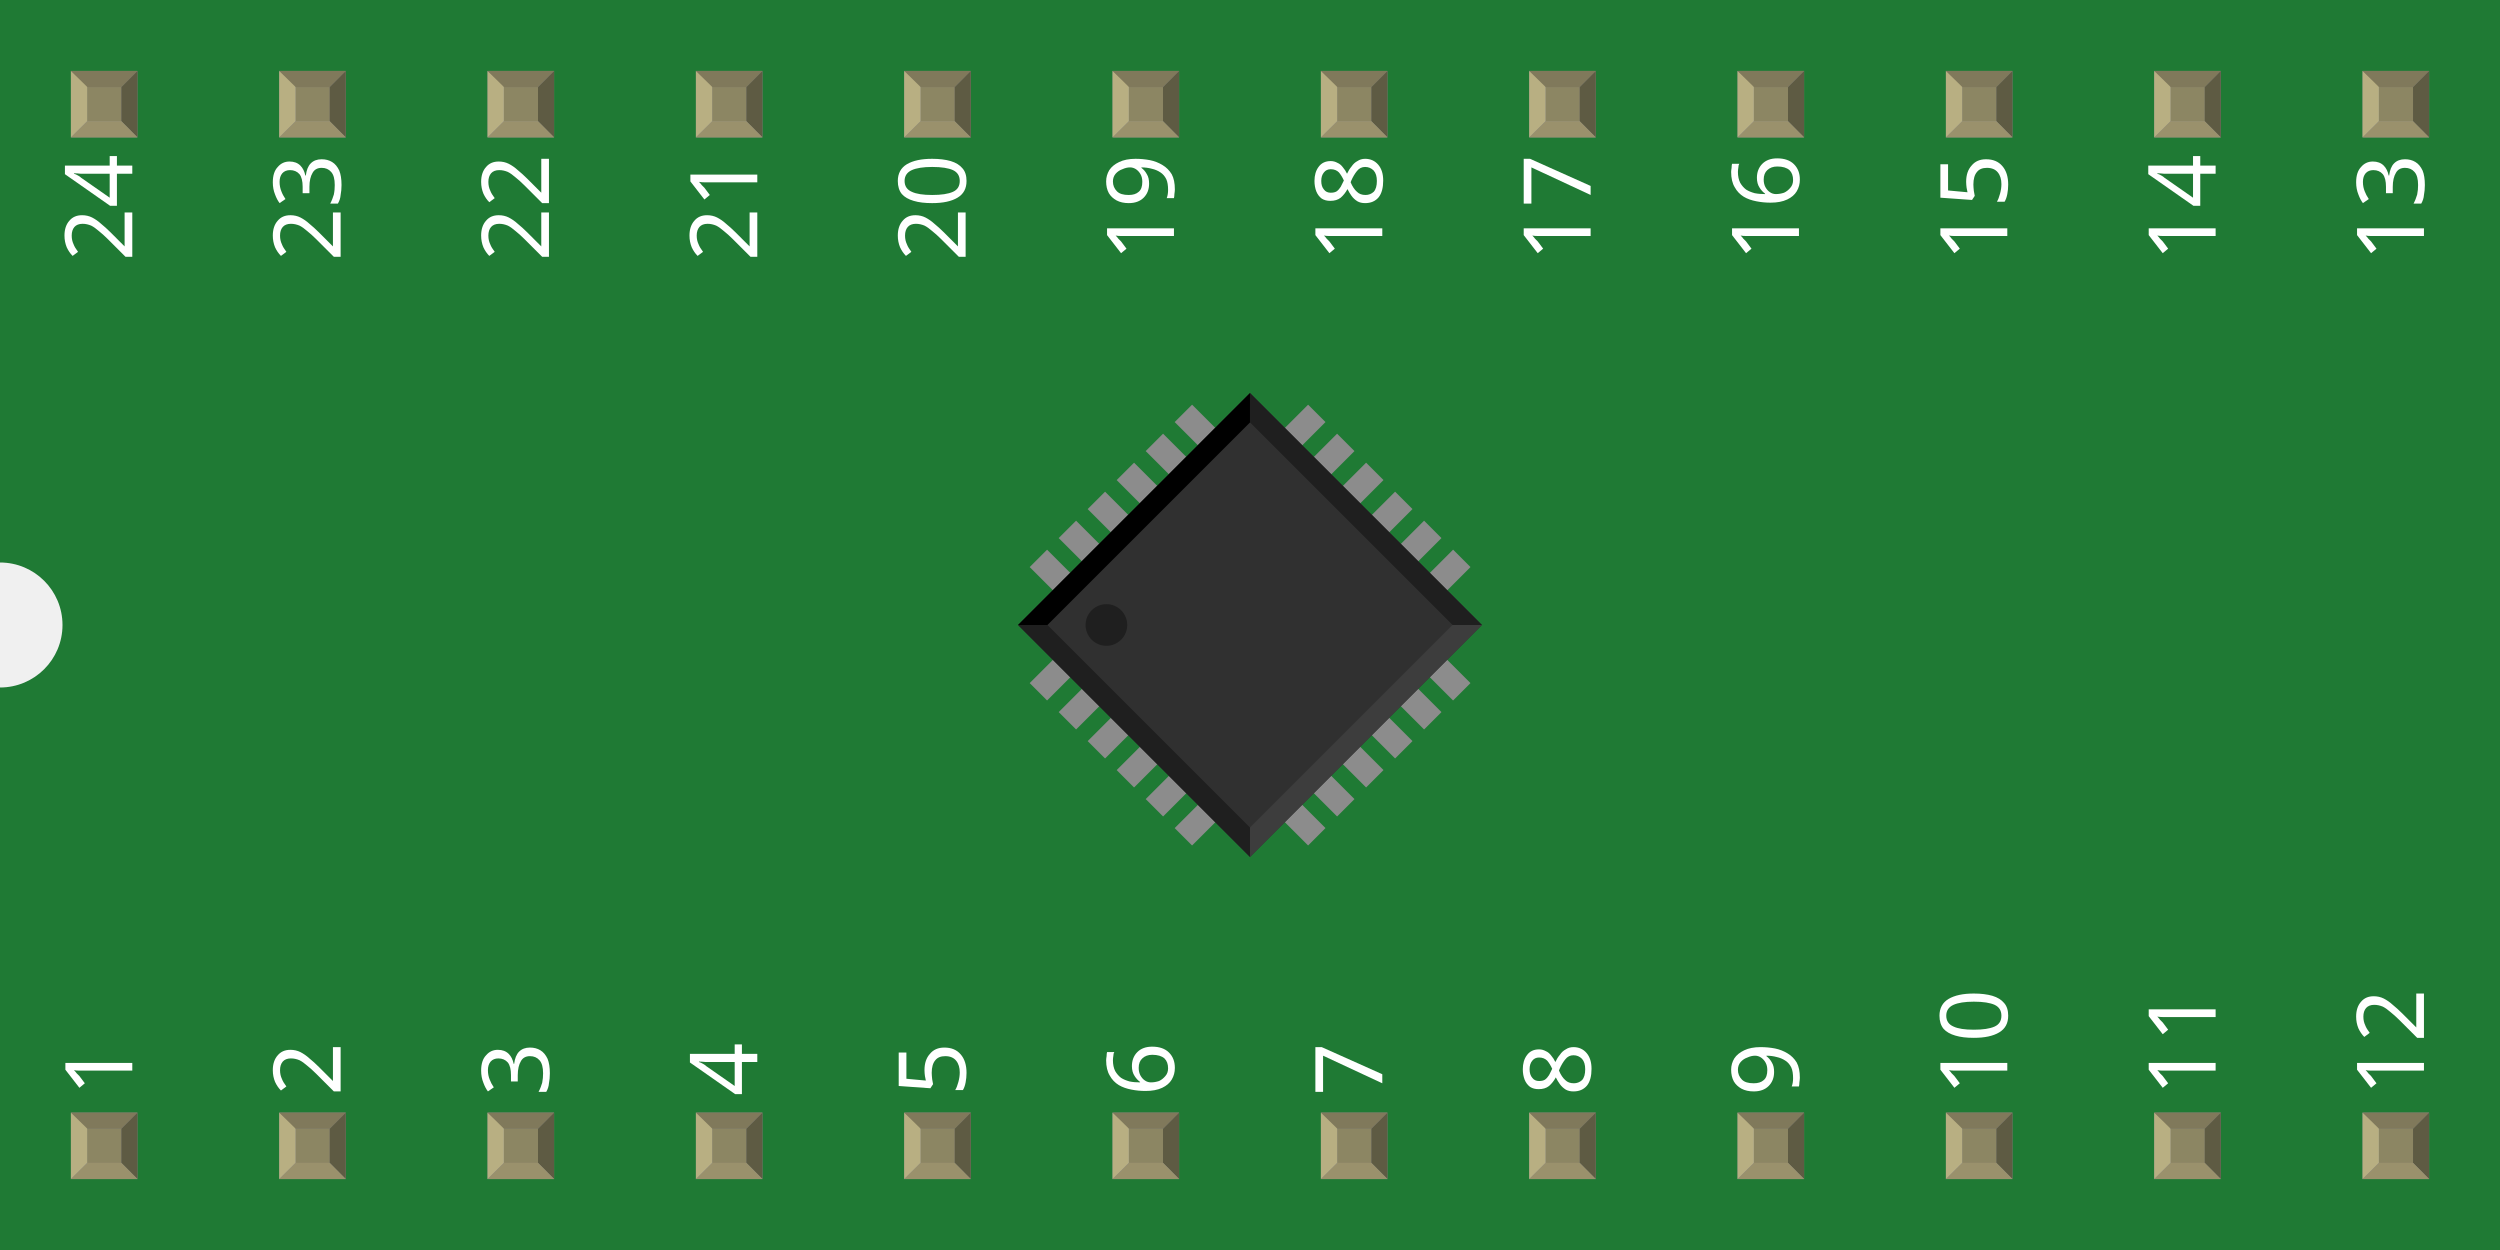
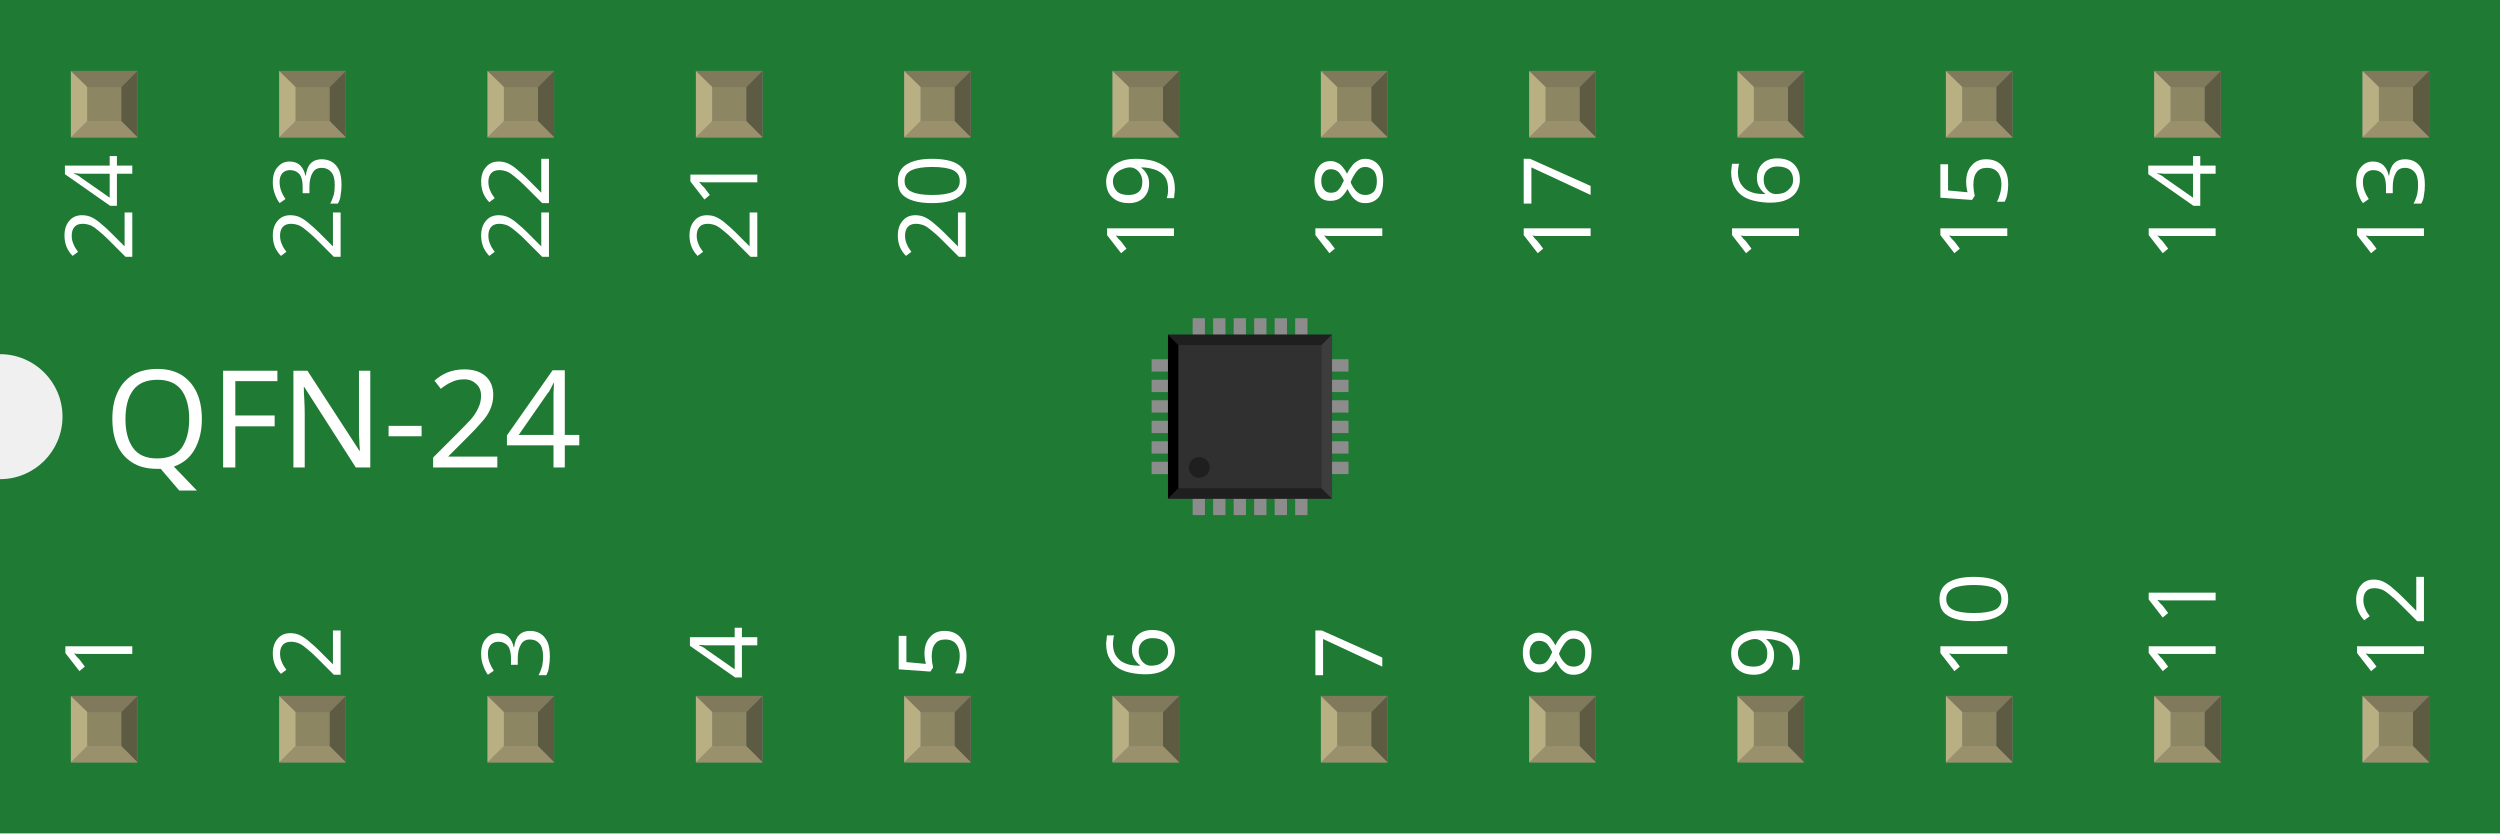
- <svg xmlns="http://www.w3.org/2000/svg" width="1.2in" x="0in" version="1.2" y="0in" height="0.6in" viewBox="0 0 86.4 43.2" baseProfile="tiny">
+ <svg xmlns="http://www.w3.org/2000/svg" width="1.2in" x="0in" version="1.2" y="0in" height="0.4in" viewBox="0 0 86.4 28.8" baseProfile="tiny">
  <g id="breadboard" stroke-width="0">
    <g id="icon" stroke-width="0">
-       <path fill="#1F7A34" stroke="none" stroke-width="0" d="M0,0L0,19.44A2.16,2.16,0,0,1,0,23.76L0,43.2L86.4,43.2L86.4,0L0,0z" />
-       <g stroke-width="0" transform="matrix(1, 0, 0, 1, 36.3925, 14.796)">
-         <g stroke-width="0" transform="matrix(0.707107, 0.707107, -0.707107, 0.707107, 6.80504, -2.82082)">
+       <path fill="#1F7A34" stroke="none" stroke-width="0" d="M0,0L0,12.24A2.16,2.16,0,0,1,0,16.56L0,28.8L86.4,28.8L86.4,0L0,0z" />
+       <text x="3.6" y="16.155" font-family="OCRA" fill="white" text-anchor="start" stroke="none" stroke-width="0" font-size="4.68">QFN-24</text>
+       <g stroke-width="0" transform="matrix(1, 0, 0, 1, 36.3925, 7.596)">
+         <g stroke-width="0" transform="matrix(0.5, 0, 0, 0.5, 3.40377, 3.402)">
          <g stroke-width="0" transform="matrix(-1, 0, 0, -1, 2.28359, 6.52139)">
            <rect width="2.268" x="0.008" y="2.836" fill="#8c8c8c" height="0.85" stroke="none" stroke-width="0" />
          </g>
          <g stroke-width="0" transform="matrix(-1, 0, 0, -1, 2.28359, 9.35604)">
            <rect width="2.268" x="0.008" y="4.253" fill="#8c8c8c" height="0.85" stroke="none" stroke-width="0" />
          </g>
          <g stroke-width="0" transform="matrix(-1, 0, 0, -1, 2.28359, 12.1907)">
            <rect width="2.268" x="0.008" y="5.67" fill="#8c8c8c" height="0.85" stroke="none" stroke-width="0" />
          </g>
          <g stroke-width="0" transform="matrix(-1, 0, 0, -1, 2.28359, 15.0253)">
            <rect width="2.268" x="0.008" y="7.087" fill="#8c8c8c" height="0.85" stroke="none" stroke-width="0" />
          </g>
          <g stroke-width="0" transform="matrix(-1, 0, 0, -1, 2.28359, 17.86)">
            <rect width="2.268" x="0.008" y="8.505" fill="#8c8c8c" height="0.85" stroke="none" stroke-width="0" />
          </g>
          <g stroke-width="0" transform="matrix(-1, 0, 0, -1, 2.28359, 20.6946)">
            <rect width="2.268" x="0.008" y="9.922" fill="#8c8c8c" height="0.85" stroke="none" stroke-width="0" />
          </g>
          <g stroke-width="0" transform="matrix(0, 1, -1, 0, 15.7411, 9.20549)">
            <rect width="2.268" x="2.134" y="12.048" fill="#8c8c8c" height="0.85" stroke="none" stroke-width="0" />
          </g>
          <g stroke-width="0" transform="matrix(0, 1, -1, 0, 17.1584, 7.78817)">
            <rect width="2.268" x="3.551" y="12.048" fill="#8c8c8c" height="0.85" stroke="none" stroke-width="0" />
          </g>
          <g stroke-width="0" transform="matrix(0, 1, -1, 0, 18.5757, 6.37087)">
            <rect width="2.268" x="4.969" y="12.048" fill="#8c8c8c" height="0.85" stroke="none" stroke-width="0" />
          </g>
          <g stroke-width="0" transform="matrix(0, 1, -1, 0, 19.993, 4.95354)">
            <rect width="2.268" x="6.386" y="12.048" fill="#8c8c8c" height="0.85" stroke="none" stroke-width="0" />
          </g>
          <g stroke-width="0" transform="matrix(0, 1, -1, 0, 21.4104, 3.53622)">
            <rect width="2.268" x="7.803" y="12.048" fill="#8c8c8c" height="0.85" stroke="none" stroke-width="0" />
          </g>
          <g stroke-width="0" transform="matrix(0, 1, -1, 0, 22.8277, 2.1189)">
            <rect width="2.268" x="9.221" y="12.048" fill="#8c8c8c" height="0.85" stroke="none" stroke-width="0" />
          </g>
          <rect width="2.268" x="11.347" y="9.922" fill="#8c8c8c" height="0.85" stroke="none" stroke-width="0" />
          <rect width="2.268" x="11.347" y="8.505" fill="#8c8c8c" height="0.85" stroke="none" stroke-width="0" />
          <rect width="2.268" x="11.347" y="7.087" fill="#8c8c8c" height="0.85" stroke="none" stroke-width="0" />
          <rect width="2.268" x="11.347" y="5.67" fill="#8c8c8c" height="0.85" stroke="none" stroke-width="0" />
          <rect width="2.268" x="11.347" y="4.253" fill="#8c8c8c" height="0.85" stroke="none" stroke-width="0" />
          <rect width="2.268" x="11.347" y="2.836" fill="#8c8c8c" height="0.85" stroke="none" stroke-width="0" />
          <g stroke-width="0" transform="matrix(0, -1, 1, 0, 9.21967, 11.4891)">
            <rect width="2.268" x="9.221" y="0.71" fill="#8c8c8c" height="0.85" stroke="none" stroke-width="0" />
          </g>
          <g stroke-width="0" transform="matrix(0, -1, 1, 0, 7.80235, 10.0718)">
            <rect width="2.268" x="7.803" y="0.71" fill="#8c8c8c" height="0.85" stroke="none" stroke-width="0" />
          </g>
          <g stroke-width="0" transform="matrix(0, -1, 1, 0, 6.38504, 8.65447)">
            <rect width="2.268" x="6.386" y="0.71" fill="#8c8c8c" height="0.85" stroke="none" stroke-width="0" />
          </g>
          <g stroke-width="0" transform="matrix(0, -1, 1, 0, 4.96772, 7.23715)">
            <rect width="2.268" x="4.969" y="0.71" fill="#8c8c8c" height="0.85" stroke="none" stroke-width="0" />
          </g>
          <g stroke-width="0" transform="matrix(0, -1, 1, 0, 3.55039, 5.81981)">
            <rect width="2.268" x="3.551" y="0.71" fill="#8c8c8c" height="0.85" stroke="none" stroke-width="0" />
          </g>
          <g stroke-width="0" transform="matrix(0, -1, 1, 0, 2.13307, 4.40249)">
            <rect width="2.268" x="2.134" y="0.71" fill="#8c8c8c" height="0.85" stroke="none" stroke-width="0" />
          </g>
          <rect width="11.339" x="1.138" y="1.135" fill="#303030" height="11.339" stroke="none" stroke-width="0" />
          <polygon fill="#1f1f1f" points="1.138,1.135,12.477,1.135,11.757,1.855,1.858,1.855" stroke-width="0" />
          <polygon fill="#1f1f1f" points="1.138,12.473,12.477,12.473,11.757,11.753,1.858,11.753" stroke-width="0" />
          <polygon fill="#000000" points="1.138,1.135,1.138,12.473,1.858,11.753,1.858,1.855" stroke-width="0" />
          <polygon fill="#3d3d3d" points="12.477,1.135,12.477,12.473,11.757,11.753,11.757,1.855" stroke-width="0" />
          <circle fill="#1f1f1f" cx="3.298" cy="10.313" stroke="none" r="0.72" stroke-width="0" />
        </g>
      </g>
-       <g stroke-width="0" transform="matrix(1, 0, 0, 1, 4.572, 37.8756)">
+       <g stroke-width="0" transform="matrix(1, 0, 0, 1, 4.572, 23.4756)">
        <g stroke-width="0" transform="rotate(-90)">
          <text x="0" y="0" font-family="OCRA" fill="white" text-anchor="start" stroke="none" stroke-width="0" font-size="3.24">1</text>
        </g>
      </g>
      <g stroke-width="0" transform="matrix(1, 0, 0, 1, 4.572, 5.3244)">
        <g stroke-width="0" transform="rotate(-90)">
          <text x="0" y="0" font-family="OCRA" fill="white" text-anchor="end" stroke="none" stroke-width="0" font-size="3.24">24</text>
        </g>
      </g>
-       <g stroke-width="0" transform="matrix(1, 0, 0, 1, 11.772, 37.8756)">
+       <g stroke-width="0" transform="matrix(1, 0, 0, 1, 11.772, 23.4756)">
        <g stroke-width="0" transform="rotate(-90)">
          <text x="0" y="0" font-family="OCRA" fill="white" text-anchor="start" stroke="none" stroke-width="0" font-size="3.24">2</text>
        </g>
      </g>
      <g stroke-width="0" transform="matrix(1, 0, 0, 1, 11.772, 5.3244)">
        <g stroke-width="0" transform="rotate(-90)">
          <text x="0" y="0" font-family="OCRA" fill="white" text-anchor="end" stroke="none" stroke-width="0" font-size="3.24">23</text>
        </g>
      </g>
-       <g stroke-width="0" transform="matrix(1, 0, 0, 1, 18.972, 37.8756)">
+       <g stroke-width="0" transform="matrix(1, 0, 0, 1, 18.972, 23.4756)">
        <g stroke-width="0" transform="rotate(-90)">
          <text x="0" y="0" font-family="OCRA" fill="white" text-anchor="start" stroke="none" stroke-width="0" font-size="3.24">3</text>
        </g>
      </g>
      <g stroke-width="0" transform="matrix(1, 0, 0, 1, 18.972, 5.3244)">
        <g stroke-width="0" transform="rotate(-90)">
          <text x="0" y="0" font-family="OCRA" fill="white" text-anchor="end" stroke="none" stroke-width="0" font-size="3.24">22</text>
        </g>
      </g>
-       <g stroke-width="0" transform="matrix(1, 0, 0, 1, 26.172, 37.8756)">
+       <g stroke-width="0" transform="matrix(1, 0, 0, 1, 26.172, 23.4756)">
        <g stroke-width="0" transform="rotate(-90)">
          <text x="0" y="0" font-family="OCRA" fill="white" text-anchor="start" stroke="none" stroke-width="0" font-size="3.24">4</text>
        </g>
      </g>
      <g stroke-width="0" transform="matrix(1, 0, 0, 1, 26.172, 5.3244)">
        <g stroke-width="0" transform="rotate(-90)">
          <text x="0" y="0" font-family="OCRA" fill="white" text-anchor="end" stroke="none" stroke-width="0" font-size="3.24">21</text>
        </g>
      </g>
-       <g stroke-width="0" transform="matrix(1, 0, 0, 1, 33.372, 37.8756)">
+       <g stroke-width="0" transform="matrix(1, 0, 0, 1, 33.372, 23.4756)">
        <g stroke-width="0" transform="rotate(-90)">
          <text x="0" y="0" font-family="OCRA" fill="white" text-anchor="start" stroke="none" stroke-width="0" font-size="3.24">5</text>
        </g>
      </g>
      <g stroke-width="0" transform="matrix(1, 0, 0, 1, 33.372, 5.3244)">
        <g stroke-width="0" transform="rotate(-90)">
          <text x="0" y="0" font-family="OCRA" fill="white" text-anchor="end" stroke="none" stroke-width="0" font-size="3.24">20</text>
        </g>
      </g>
-       <g stroke-width="0" transform="matrix(1, 0, 0, 1, 40.572, 37.8756)">
+       <g stroke-width="0" transform="matrix(1, 0, 0, 1, 40.572, 23.4756)">
        <g stroke-width="0" transform="rotate(-90)">
          <text x="0" y="0" font-family="OCRA" fill="white" text-anchor="start" stroke="none" stroke-width="0" font-size="3.24">6</text>
        </g>
      </g>
      <g stroke-width="0" transform="matrix(1, 0, 0, 1, 40.572, 5.3244)">
        <g stroke-width="0" transform="rotate(-90)">
          <text x="0" y="0" font-family="OCRA" fill="white" text-anchor="end" stroke="none" stroke-width="0" font-size="3.24">19</text>
        </g>
      </g>
-       <g stroke-width="0" transform="matrix(1, 0, 0, 1, 47.772, 37.8756)">
+       <g stroke-width="0" transform="matrix(1, 0, 0, 1, 47.772, 23.4756)">
        <g stroke-width="0" transform="rotate(-90)">
          <text x="0" y="0" font-family="OCRA" fill="white" text-anchor="start" stroke="none" stroke-width="0" font-size="3.24">7</text>
        </g>
      </g>
      <g stroke-width="0" transform="matrix(1, 0, 0, 1, 47.772, 5.3244)">
        <g stroke-width="0" transform="rotate(-90)">
          <text x="0" y="0" font-family="OCRA" fill="white" text-anchor="end" stroke="none" stroke-width="0" font-size="3.24">18</text>
        </g>
      </g>
-       <g stroke-width="0" transform="matrix(1, 0, 0, 1, 54.972, 37.8756)">
+       <g stroke-width="0" transform="matrix(1, 0, 0, 1, 54.972, 23.4756)">
        <g stroke-width="0" transform="rotate(-90)">
          <text x="0" y="0" font-family="OCRA" fill="white" text-anchor="start" stroke="none" stroke-width="0" font-size="3.24">8</text>
        </g>
      </g>
      <g stroke-width="0" transform="matrix(1, 0, 0, 1, 54.972, 5.3244)">
        <g stroke-width="0" transform="rotate(-90)">
          <text x="0" y="0" font-family="OCRA" fill="white" text-anchor="end" stroke="none" stroke-width="0" font-size="3.24">17</text>
        </g>
      </g>
-       <g stroke-width="0" transform="matrix(1, 0, 0, 1, 62.172, 37.8756)">
+       <g stroke-width="0" transform="matrix(1, 0, 0, 1, 62.172, 23.4756)">
        <g stroke-width="0" transform="rotate(-90)">
          <text x="0" y="0" font-family="OCRA" fill="white" text-anchor="start" stroke="none" stroke-width="0" font-size="3.24">9</text>
        </g>
      </g>
      <g stroke-width="0" transform="matrix(1, 0, 0, 1, 62.172, 5.3244)">
        <g stroke-width="0" transform="rotate(-90)">
          <text x="0" y="0" font-family="OCRA" fill="white" text-anchor="end" stroke="none" stroke-width="0" font-size="3.24">16</text>
        </g>
      </g>
-       <g stroke-width="0" transform="matrix(1, 0, 0, 1, 69.372, 37.8756)">
+       <g stroke-width="0" transform="matrix(1, 0, 0, 1, 69.372, 23.4756)">
        <g stroke-width="0" transform="rotate(-90)">
          <text x="0" y="0" font-family="OCRA" fill="white" text-anchor="start" stroke="none" stroke-width="0" font-size="3.24">10</text>
        </g>
      </g>
      <g stroke-width="0" transform="matrix(1, 0, 0, 1, 69.372, 5.3244)">
        <g stroke-width="0" transform="rotate(-90)">
          <text x="0" y="0" font-family="OCRA" fill="white" text-anchor="end" stroke="none" stroke-width="0" font-size="3.24">15</text>
        </g>
      </g>
-       <g stroke-width="0" transform="matrix(1, 0, 0, 1, 76.572, 37.8756)">
+       <g stroke-width="0" transform="matrix(1, 0, 0, 1, 76.572, 23.4756)">
        <g stroke-width="0" transform="rotate(-90)">
          <text x="0" y="0" font-family="OCRA" fill="white" text-anchor="start" stroke="none" stroke-width="0" font-size="3.24">11</text>
        </g>
      </g>
      <g stroke-width="0" transform="matrix(1, 0, 0, 1, 76.572, 5.3244)">
        <g stroke-width="0" transform="rotate(-90)">
          <text x="0" y="0" font-family="OCRA" fill="white" text-anchor="end" stroke="none" stroke-width="0" font-size="3.24">14</text>
        </g>
      </g>
-       <g stroke-width="0" transform="matrix(1, 0, 0, 1, 83.772, 37.8756)">
+       <g stroke-width="0" transform="matrix(1, 0, 0, 1, 83.772, 23.4756)">
        <g stroke-width="0" transform="rotate(-90)">
          <text x="0" y="0" font-family="OCRA" fill="white" text-anchor="start" stroke="none" stroke-width="0" font-size="3.24">12</text>
        </g>
      </g>
      <g stroke-width="0" transform="matrix(1, 0, 0, 1, 83.772, 5.3244)">
        <g stroke-width="0" transform="rotate(-90)">
          <text x="0" y="0" font-family="OCRA" fill="white" text-anchor="end" stroke="none" stroke-width="0" font-size="3.24">13</text>
        </g>
      </g>
    </g>
-     <g id="connector0pin" stroke-width="0" transform="matrix(1, 0, 0, 1, 2.45052, 38.4516)">
+     <g id="connector0pin" stroke-width="0" transform="matrix(1, 0, 0, 1, 2.45052, 24.0516)">
      <rect width="2.299" x="0" y="0" fill="#8D8C8C" height="2.297" stroke-width="0" />
      <rect width="1.184" x="0.561" y="0.557" fill="#8C8663" height="1.182" stroke-width="0" />
      <polygon fill="#B8AF82" points="0,2.297,0.561,1.738,0.561,0.502,0,0" stroke-width="0" />
      <polygon fill="#80795B" points="1.743,0.559,0.569,0.559,0,0,2.299,0" stroke-width="0" />
      <polygon fill="#5E5B43" points="1.743,1.738,1.743,0.559,2.299,0,2.299,2.297" stroke-width="0" />
      <polygon fill="#9A916C" points="0,2.297,0.567,1.738,1.743,1.738,2.299,2.297" stroke-width="0" />
    </g>
    <g id="connector23pin" stroke-width="0" transform="matrix(1, 0, 0, 1, 2.45052, 2.4516)">
      <rect width="2.299" x="0" y="0" fill="#8D8C8C" height="2.297" stroke-width="0" />
      <rect width="1.184" x="0.561" y="0.557" fill="#8C8663" height="1.182" stroke-width="0" />
      <polygon fill="#B8AF82" points="0,2.297,0.561,1.738,0.561,0.502,0,0" stroke-width="0" />
      <polygon fill="#80795B" points="1.743,0.559,0.569,0.559,0,0,2.299,0" stroke-width="0" />
      <polygon fill="#5E5B43" points="1.743,1.738,1.743,0.559,2.299,0,2.299,2.297" stroke-width="0" />
      <polygon fill="#9A916C" points="0,2.297,0.567,1.738,1.743,1.738,2.299,2.297" stroke-width="0" />
    </g>
-     <g id="connector1pin" stroke-width="0" transform="matrix(1, 0, 0, 1, 9.65052, 38.4516)">
+     <g id="connector1pin" stroke-width="0" transform="matrix(1, 0, 0, 1, 9.65052, 24.0516)">
      <rect width="2.299" x="0" y="0" fill="#8D8C8C" height="2.297" stroke-width="0" />
      <rect width="1.184" x="0.561" y="0.557" fill="#8C8663" height="1.182" stroke-width="0" />
      <polygon fill="#B8AF82" points="0,2.297,0.561,1.738,0.561,0.502,0,0" stroke-width="0" />
      <polygon fill="#80795B" points="1.743,0.559,0.569,0.559,0,0,2.299,0" stroke-width="0" />
      <polygon fill="#5E5B43" points="1.743,1.738,1.743,0.559,2.299,0,2.299,2.297" stroke-width="0" />
      <polygon fill="#9A916C" points="0,2.297,0.567,1.738,1.743,1.738,2.299,2.297" stroke-width="0" />
    </g>
    <g id="connector22pin" stroke-width="0" transform="matrix(1, 0, 0, 1, 9.65052, 2.4516)">
      <rect width="2.299" x="0" y="0" fill="#8D8C8C" height="2.297" stroke-width="0" />
      <rect width="1.184" x="0.561" y="0.557" fill="#8C8663" height="1.182" stroke-width="0" />
      <polygon fill="#B8AF82" points="0,2.297,0.561,1.738,0.561,0.502,0,0" stroke-width="0" />
      <polygon fill="#80795B" points="1.743,0.559,0.569,0.559,0,0,2.299,0" stroke-width="0" />
      <polygon fill="#5E5B43" points="1.743,1.738,1.743,0.559,2.299,0,2.299,2.297" stroke-width="0" />
      <polygon fill="#9A916C" points="0,2.297,0.567,1.738,1.743,1.738,2.299,2.297" stroke-width="0" />
    </g>
-     <g id="connector2pin" stroke-width="0" transform="matrix(1, 0, 0, 1, 16.8505, 38.4516)">
+     <g id="connector2pin" stroke-width="0" transform="matrix(1, 0, 0, 1, 16.8505, 24.0516)">
      <rect width="2.299" x="0" y="0" fill="#8D8C8C" height="2.297" stroke-width="0" />
      <rect width="1.184" x="0.561" y="0.557" fill="#8C8663" height="1.182" stroke-width="0" />
      <polygon fill="#B8AF82" points="0,2.297,0.561,1.738,0.561,0.502,0,0" stroke-width="0" />
      <polygon fill="#80795B" points="1.743,0.559,0.569,0.559,0,0,2.299,0" stroke-width="0" />
      <polygon fill="#5E5B43" points="1.743,1.738,1.743,0.559,2.299,0,2.299,2.297" stroke-width="0" />
      <polygon fill="#9A916C" points="0,2.297,0.567,1.738,1.743,1.738,2.299,2.297" stroke-width="0" />
    </g>
    <g id="connector21pin" stroke-width="0" transform="matrix(1, 0, 0, 1, 16.8505, 2.4516)">
      <rect width="2.299" x="0" y="0" fill="#8D8C8C" height="2.297" stroke-width="0" />
      <rect width="1.184" x="0.561" y="0.557" fill="#8C8663" height="1.182" stroke-width="0" />
      <polygon fill="#B8AF82" points="0,2.297,0.561,1.738,0.561,0.502,0,0" stroke-width="0" />
      <polygon fill="#80795B" points="1.743,0.559,0.569,0.559,0,0,2.299,0" stroke-width="0" />
      <polygon fill="#5E5B43" points="1.743,1.738,1.743,0.559,2.299,0,2.299,2.297" stroke-width="0" />
      <polygon fill="#9A916C" points="0,2.297,0.567,1.738,1.743,1.738,2.299,2.297" stroke-width="0" />
    </g>
-     <g id="connector3pin" stroke-width="0" transform="matrix(1, 0, 0, 1, 24.0505, 38.4516)">
+     <g id="connector3pin" stroke-width="0" transform="matrix(1, 0, 0, 1, 24.0505, 24.0516)">
      <rect width="2.299" x="0" y="0" fill="#8D8C8C" height="2.297" stroke-width="0" />
      <rect width="1.184" x="0.561" y="0.557" fill="#8C8663" height="1.182" stroke-width="0" />
      <polygon fill="#B8AF82" points="0,2.297,0.561,1.738,0.561,0.502,0,0" stroke-width="0" />
      <polygon fill="#80795B" points="1.743,0.559,0.569,0.559,0,0,2.299,0" stroke-width="0" />
      <polygon fill="#5E5B43" points="1.743,1.738,1.743,0.559,2.299,0,2.299,2.297" stroke-width="0" />
      <polygon fill="#9A916C" points="0,2.297,0.567,1.738,1.743,1.738,2.299,2.297" stroke-width="0" />
    </g>
    <g id="connector20pin" stroke-width="0" transform="matrix(1, 0, 0, 1, 24.0505, 2.4516)">
      <rect width="2.299" x="0" y="0" fill="#8D8C8C" height="2.297" stroke-width="0" />
      <rect width="1.184" x="0.561" y="0.557" fill="#8C8663" height="1.182" stroke-width="0" />
      <polygon fill="#B8AF82" points="0,2.297,0.561,1.738,0.561,0.502,0,0" stroke-width="0" />
      <polygon fill="#80795B" points="1.743,0.559,0.569,0.559,0,0,2.299,0" stroke-width="0" />
      <polygon fill="#5E5B43" points="1.743,1.738,1.743,0.559,2.299,0,2.299,2.297" stroke-width="0" />
      <polygon fill="#9A916C" points="0,2.297,0.567,1.738,1.743,1.738,2.299,2.297" stroke-width="0" />
    </g>
-     <g id="connector4pin" stroke-width="0" transform="matrix(1, 0, 0, 1, 31.2505, 38.4516)">
+     <g id="connector4pin" stroke-width="0" transform="matrix(1, 0, 0, 1, 31.2505, 24.0516)">
      <rect width="2.299" x="0" y="0" fill="#8D8C8C" height="2.297" stroke-width="0" />
      <rect width="1.184" x="0.561" y="0.557" fill="#8C8663" height="1.182" stroke-width="0" />
      <polygon fill="#B8AF82" points="0,2.297,0.561,1.738,0.561,0.502,0,0" stroke-width="0" />
      <polygon fill="#80795B" points="1.743,0.559,0.569,0.559,0,0,2.299,0" stroke-width="0" />
      <polygon fill="#5E5B43" points="1.743,1.738,1.743,0.559,2.299,0,2.299,2.297" stroke-width="0" />
      <polygon fill="#9A916C" points="0,2.297,0.567,1.738,1.743,1.738,2.299,2.297" stroke-width="0" />
    </g>
    <g id="connector19pin" stroke-width="0" transform="matrix(1, 0, 0, 1, 31.2505, 2.4516)">
      <rect width="2.299" x="0" y="0" fill="#8D8C8C" height="2.297" stroke-width="0" />
      <rect width="1.184" x="0.561" y="0.557" fill="#8C8663" height="1.182" stroke-width="0" />
      <polygon fill="#B8AF82" points="0,2.297,0.561,1.738,0.561,0.502,0,0" stroke-width="0" />
      <polygon fill="#80795B" points="1.743,0.559,0.569,0.559,0,0,2.299,0" stroke-width="0" />
      <polygon fill="#5E5B43" points="1.743,1.738,1.743,0.559,2.299,0,2.299,2.297" stroke-width="0" />
      <polygon fill="#9A916C" points="0,2.297,0.567,1.738,1.743,1.738,2.299,2.297" stroke-width="0" />
    </g>
-     <g id="connector5pin" stroke-width="0" transform="matrix(1, 0, 0, 1, 38.4505, 38.4516)">
+     <g id="connector5pin" stroke-width="0" transform="matrix(1, 0, 0, 1, 38.4505, 24.0516)">
      <rect width="2.299" x="0" y="0" fill="#8D8C8C" height="2.297" stroke-width="0" />
      <rect width="1.184" x="0.561" y="0.557" fill="#8C8663" height="1.182" stroke-width="0" />
      <polygon fill="#B8AF82" points="0,2.297,0.561,1.738,0.561,0.502,0,0" stroke-width="0" />
      <polygon fill="#80795B" points="1.743,0.559,0.569,0.559,0,0,2.299,0" stroke-width="0" />
      <polygon fill="#5E5B43" points="1.743,1.738,1.743,0.559,2.299,0,2.299,2.297" stroke-width="0" />
      <polygon fill="#9A916C" points="0,2.297,0.567,1.738,1.743,1.738,2.299,2.297" stroke-width="0" />
    </g>
    <g id="connector18pin" stroke-width="0" transform="matrix(1, 0, 0, 1, 38.4505, 2.4516)">
      <rect width="2.299" x="0" y="0" fill="#8D8C8C" height="2.297" stroke-width="0" />
      <rect width="1.184" x="0.561" y="0.557" fill="#8C8663" height="1.182" stroke-width="0" />
      <polygon fill="#B8AF82" points="0,2.297,0.561,1.738,0.561,0.502,0,0" stroke-width="0" />
      <polygon fill="#80795B" points="1.743,0.559,0.569,0.559,0,0,2.299,0" stroke-width="0" />
      <polygon fill="#5E5B43" points="1.743,1.738,1.743,0.559,2.299,0,2.299,2.297" stroke-width="0" />
      <polygon fill="#9A916C" points="0,2.297,0.567,1.738,1.743,1.738,2.299,2.297" stroke-width="0" />
    </g>
-     <g id="connector6pin" stroke-width="0" transform="matrix(1, 0, 0, 1, 45.6505, 38.4516)">
+     <g id="connector6pin" stroke-width="0" transform="matrix(1, 0, 0, 1, 45.6505, 24.0516)">
      <rect width="2.299" x="0" y="0" fill="#8D8C8C" height="2.297" stroke-width="0" />
      <rect width="1.184" x="0.561" y="0.557" fill="#8C8663" height="1.182" stroke-width="0" />
      <polygon fill="#B8AF82" points="0,2.297,0.561,1.738,0.561,0.502,0,0" stroke-width="0" />
      <polygon fill="#80795B" points="1.743,0.559,0.569,0.559,0,0,2.299,0" stroke-width="0" />
      <polygon fill="#5E5B43" points="1.743,1.738,1.743,0.559,2.299,0,2.299,2.297" stroke-width="0" />
      <polygon fill="#9A916C" points="0,2.297,0.567,1.738,1.743,1.738,2.299,2.297" stroke-width="0" />
    </g>
    <g id="connector17pin" stroke-width="0" transform="matrix(1, 0, 0, 1, 45.6505, 2.4516)">
      <rect width="2.299" x="0" y="0" fill="#8D8C8C" height="2.297" stroke-width="0" />
      <rect width="1.184" x="0.561" y="0.557" fill="#8C8663" height="1.182" stroke-width="0" />
      <polygon fill="#B8AF82" points="0,2.297,0.561,1.738,0.561,0.502,0,0" stroke-width="0" />
      <polygon fill="#80795B" points="1.743,0.559,0.569,0.559,0,0,2.299,0" stroke-width="0" />
      <polygon fill="#5E5B43" points="1.743,1.738,1.743,0.559,2.299,0,2.299,2.297" stroke-width="0" />
      <polygon fill="#9A916C" points="0,2.297,0.567,1.738,1.743,1.738,2.299,2.297" stroke-width="0" />
    </g>
-     <g id="connector7pin" stroke-width="0" transform="matrix(1, 0, 0, 1, 52.8505, 38.4516)">
+     <g id="connector7pin" stroke-width="0" transform="matrix(1, 0, 0, 1, 52.8505, 24.0516)">
      <rect width="2.299" x="0" y="0" fill="#8D8C8C" height="2.297" stroke-width="0" />
      <rect width="1.184" x="0.561" y="0.557" fill="#8C8663" height="1.182" stroke-width="0" />
      <polygon fill="#B8AF82" points="0,2.297,0.561,1.738,0.561,0.502,0,0" stroke-width="0" />
      <polygon fill="#80795B" points="1.743,0.559,0.569,0.559,0,0,2.299,0" stroke-width="0" />
      <polygon fill="#5E5B43" points="1.743,1.738,1.743,0.559,2.299,0,2.299,2.297" stroke-width="0" />
      <polygon fill="#9A916C" points="0,2.297,0.567,1.738,1.743,1.738,2.299,2.297" stroke-width="0" />
    </g>
    <g id="connector16pin" stroke-width="0" transform="matrix(1, 0, 0, 1, 52.8505, 2.4516)">
      <rect width="2.299" x="0" y="0" fill="#8D8C8C" height="2.297" stroke-width="0" />
      <rect width="1.184" x="0.561" y="0.557" fill="#8C8663" height="1.182" stroke-width="0" />
      <polygon fill="#B8AF82" points="0,2.297,0.561,1.738,0.561,0.502,0,0" stroke-width="0" />
      <polygon fill="#80795B" points="1.743,0.559,0.569,0.559,0,0,2.299,0" stroke-width="0" />
      <polygon fill="#5E5B43" points="1.743,1.738,1.743,0.559,2.299,0,2.299,2.297" stroke-width="0" />
      <polygon fill="#9A916C" points="0,2.297,0.567,1.738,1.743,1.738,2.299,2.297" stroke-width="0" />
    </g>
-     <g id="connector8pin" stroke-width="0" transform="matrix(1, 0, 0, 1, 60.0505, 38.4516)">
+     <g id="connector8pin" stroke-width="0" transform="matrix(1, 0, 0, 1, 60.0505, 24.0516)">
      <rect width="2.299" x="0" y="0" fill="#8D8C8C" height="2.297" stroke-width="0" />
      <rect width="1.184" x="0.561" y="0.557" fill="#8C8663" height="1.182" stroke-width="0" />
      <polygon fill="#B8AF82" points="0,2.297,0.561,1.738,0.561,0.502,0,0" stroke-width="0" />
      <polygon fill="#80795B" points="1.743,0.559,0.569,0.559,0,0,2.299,0" stroke-width="0" />
      <polygon fill="#5E5B43" points="1.743,1.738,1.743,0.559,2.299,0,2.299,2.297" stroke-width="0" />
      <polygon fill="#9A916C" points="0,2.297,0.567,1.738,1.743,1.738,2.299,2.297" stroke-width="0" />
    </g>
    <g id="connector15pin" stroke-width="0" transform="matrix(1, 0, 0, 1, 60.0505, 2.4516)">
      <rect width="2.299" x="0" y="0" fill="#8D8C8C" height="2.297" stroke-width="0" />
      <rect width="1.184" x="0.561" y="0.557" fill="#8C8663" height="1.182" stroke-width="0" />
      <polygon fill="#B8AF82" points="0,2.297,0.561,1.738,0.561,0.502,0,0" stroke-width="0" />
      <polygon fill="#80795B" points="1.743,0.559,0.569,0.559,0,0,2.299,0" stroke-width="0" />
      <polygon fill="#5E5B43" points="1.743,1.738,1.743,0.559,2.299,0,2.299,2.297" stroke-width="0" />
      <polygon fill="#9A916C" points="0,2.297,0.567,1.738,1.743,1.738,2.299,2.297" stroke-width="0" />
    </g>
-     <g id="connector9pin" stroke-width="0" transform="matrix(1, 0, 0, 1, 67.2505, 38.4516)">
+     <g id="connector9pin" stroke-width="0" transform="matrix(1, 0, 0, 1, 67.2505, 24.0516)">
      <rect width="2.299" x="0" y="0" fill="#8D8C8C" height="2.297" stroke-width="0" />
      <rect width="1.184" x="0.561" y="0.557" fill="#8C8663" height="1.182" stroke-width="0" />
      <polygon fill="#B8AF82" points="0,2.297,0.561,1.738,0.561,0.502,0,0" stroke-width="0" />
      <polygon fill="#80795B" points="1.743,0.559,0.569,0.559,0,0,2.299,0" stroke-width="0" />
      <polygon fill="#5E5B43" points="1.743,1.738,1.743,0.559,2.299,0,2.299,2.297" stroke-width="0" />
      <polygon fill="#9A916C" points="0,2.297,0.567,1.738,1.743,1.738,2.299,2.297" stroke-width="0" />
    </g>
    <g id="connector14pin" stroke-width="0" transform="matrix(1, 0, 0, 1, 67.2505, 2.4516)">
      <rect width="2.299" x="0" y="0" fill="#8D8C8C" height="2.297" stroke-width="0" />
      <rect width="1.184" x="0.561" y="0.557" fill="#8C8663" height="1.182" stroke-width="0" />
      <polygon fill="#B8AF82" points="0,2.297,0.561,1.738,0.561,0.502,0,0" stroke-width="0" />
      <polygon fill="#80795B" points="1.743,0.559,0.569,0.559,0,0,2.299,0" stroke-width="0" />
      <polygon fill="#5E5B43" points="1.743,1.738,1.743,0.559,2.299,0,2.299,2.297" stroke-width="0" />
      <polygon fill="#9A916C" points="0,2.297,0.567,1.738,1.743,1.738,2.299,2.297" stroke-width="0" />
    </g>
-     <g id="connector10pin" stroke-width="0" transform="matrix(1, 0, 0, 1, 74.4509, 38.4516)">
+     <g id="connector10pin" stroke-width="0" transform="matrix(1, 0, 0, 1, 74.4509, 24.0516)">
      <rect width="2.299" x="0" y="0" fill="#8D8C8C" height="2.297" stroke-width="0" />
      <rect width="1.184" x="0.561" y="0.557" fill="#8C8663" height="1.182" stroke-width="0" />
      <polygon fill="#B8AF82" points="0,2.297,0.561,1.738,0.561,0.502,0,0" stroke-width="0" />
      <polygon fill="#80795B" points="1.743,0.559,0.569,0.559,0,0,2.299,0" stroke-width="0" />
      <polygon fill="#5E5B43" points="1.743,1.738,1.743,0.559,2.299,0,2.299,2.297" stroke-width="0" />
      <polygon fill="#9A916C" points="0,2.297,0.567,1.738,1.743,1.738,2.299,2.297" stroke-width="0" />
    </g>
    <g id="connector13pin" stroke-width="0" transform="matrix(1, 0, 0, 1, 74.4509, 2.4516)">
      <rect width="2.299" x="0" y="0" fill="#8D8C8C" height="2.297" stroke-width="0" />
      <rect width="1.184" x="0.561" y="0.557" fill="#8C8663" height="1.182" stroke-width="0" />
      <polygon fill="#B8AF82" points="0,2.297,0.561,1.738,0.561,0.502,0,0" stroke-width="0" />
      <polygon fill="#80795B" points="1.743,0.559,0.569,0.559,0,0,2.299,0" stroke-width="0" />
      <polygon fill="#5E5B43" points="1.743,1.738,1.743,0.559,2.299,0,2.299,2.297" stroke-width="0" />
      <polygon fill="#9A916C" points="0,2.297,0.567,1.738,1.743,1.738,2.299,2.297" stroke-width="0" />
    </g>
-     <g id="connector11pin" stroke-width="0" transform="matrix(1, 0, 0, 1, 81.6509, 38.4516)">
+     <g id="connector11pin" stroke-width="0" transform="matrix(1, 0, 0, 1, 81.6509, 24.0516)">
      <rect width="2.299" x="0" y="0" fill="#8D8C8C" height="2.297" stroke-width="0" />
      <rect width="1.184" x="0.561" y="0.557" fill="#8C8663" height="1.182" stroke-width="0" />
      <polygon fill="#B8AF82" points="0,2.297,0.561,1.738,0.561,0.502,0,0" stroke-width="0" />
      <polygon fill="#80795B" points="1.743,0.559,0.569,0.559,0,0,2.299,0" stroke-width="0" />
      <polygon fill="#5E5B43" points="1.743,1.738,1.743,0.559,2.299,0,2.299,2.297" stroke-width="0" />
      <polygon fill="#9A916C" points="0,2.297,0.567,1.738,1.743,1.738,2.299,2.297" stroke-width="0" />
    </g>
    <g id="connector12pin" stroke-width="0" transform="matrix(1, 0, 0, 1, 81.6509, 2.4516)">
      <rect width="2.299" x="0" y="0" fill="#8D8C8C" height="2.297" stroke-width="0" />
      <rect width="1.184" x="0.561" y="0.557" fill="#8C8663" height="1.182" stroke-width="0" />
      <polygon fill="#B8AF82" points="0,2.297,0.561,1.738,0.561,0.502,0,0" stroke-width="0" />
      <polygon fill="#80795B" points="1.743,0.559,0.569,0.559,0,0,2.299,0" stroke-width="0" />
      <polygon fill="#5E5B43" points="1.743,1.738,1.743,0.559,2.299,0,2.299,2.297" stroke-width="0" />
      <polygon fill="#9A916C" points="0,2.297,0.567,1.738,1.743,1.738,2.299,2.297" stroke-width="0" />
    </g>
  </g>
</svg>
